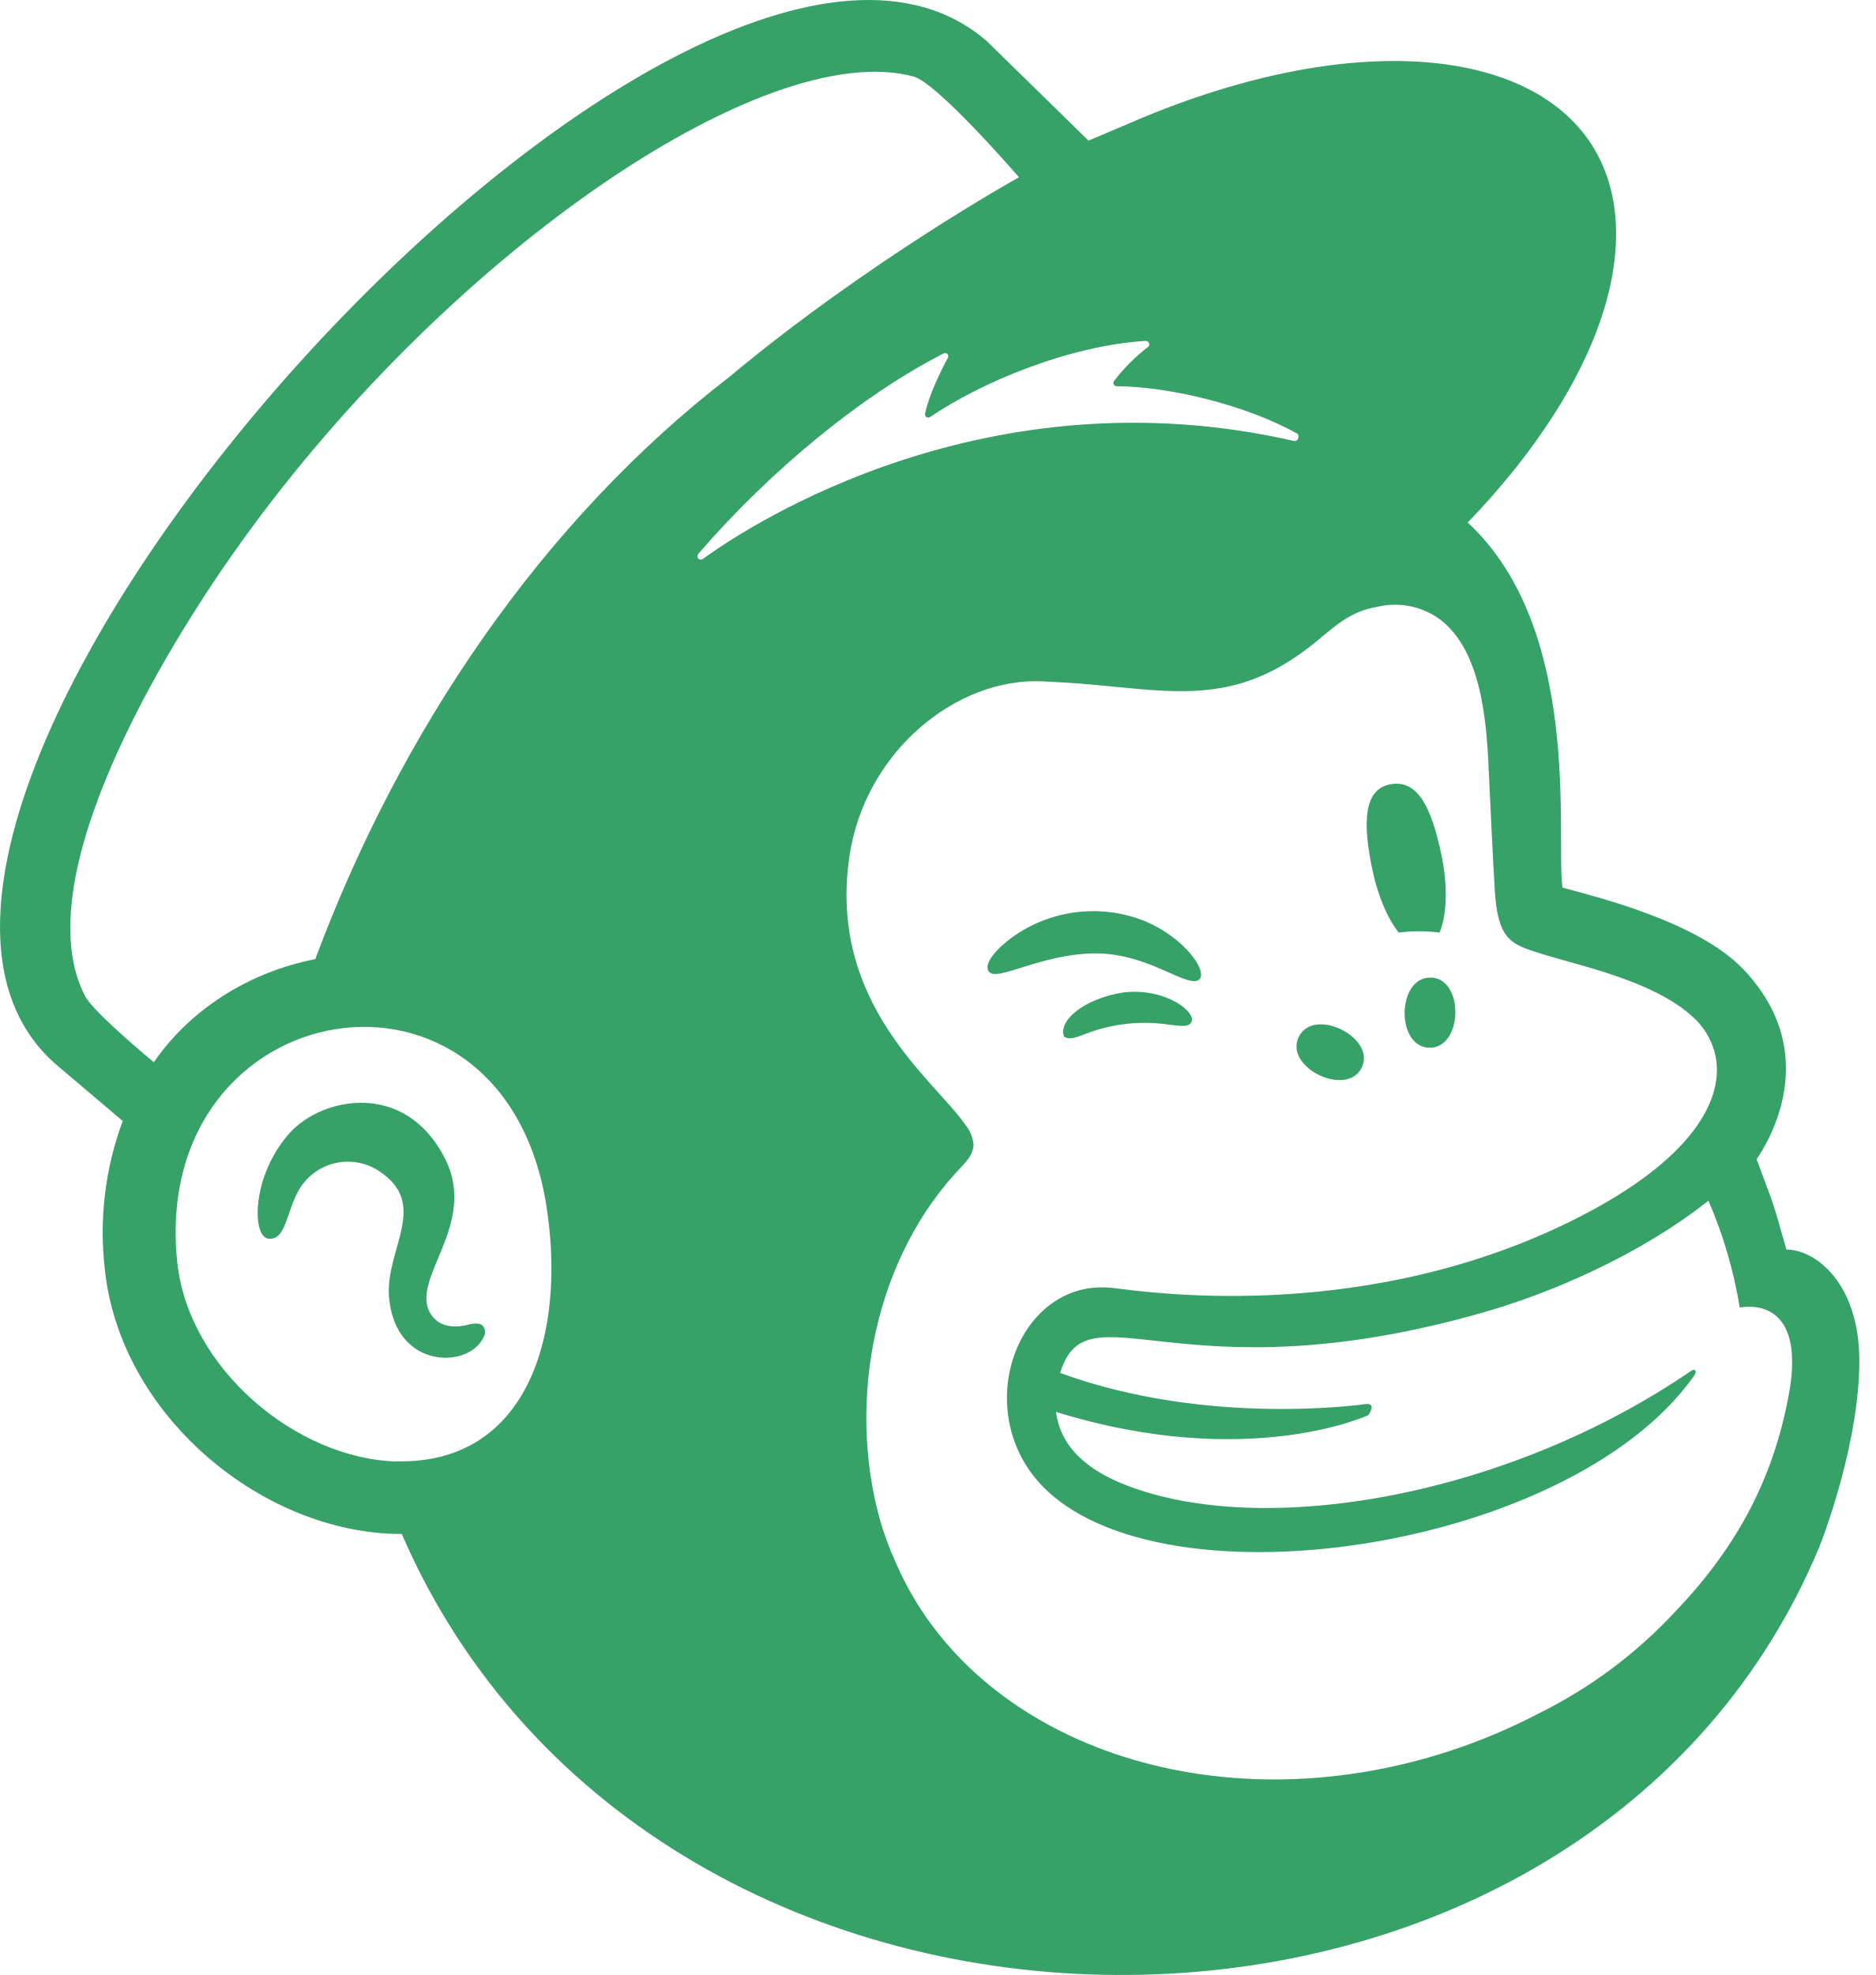
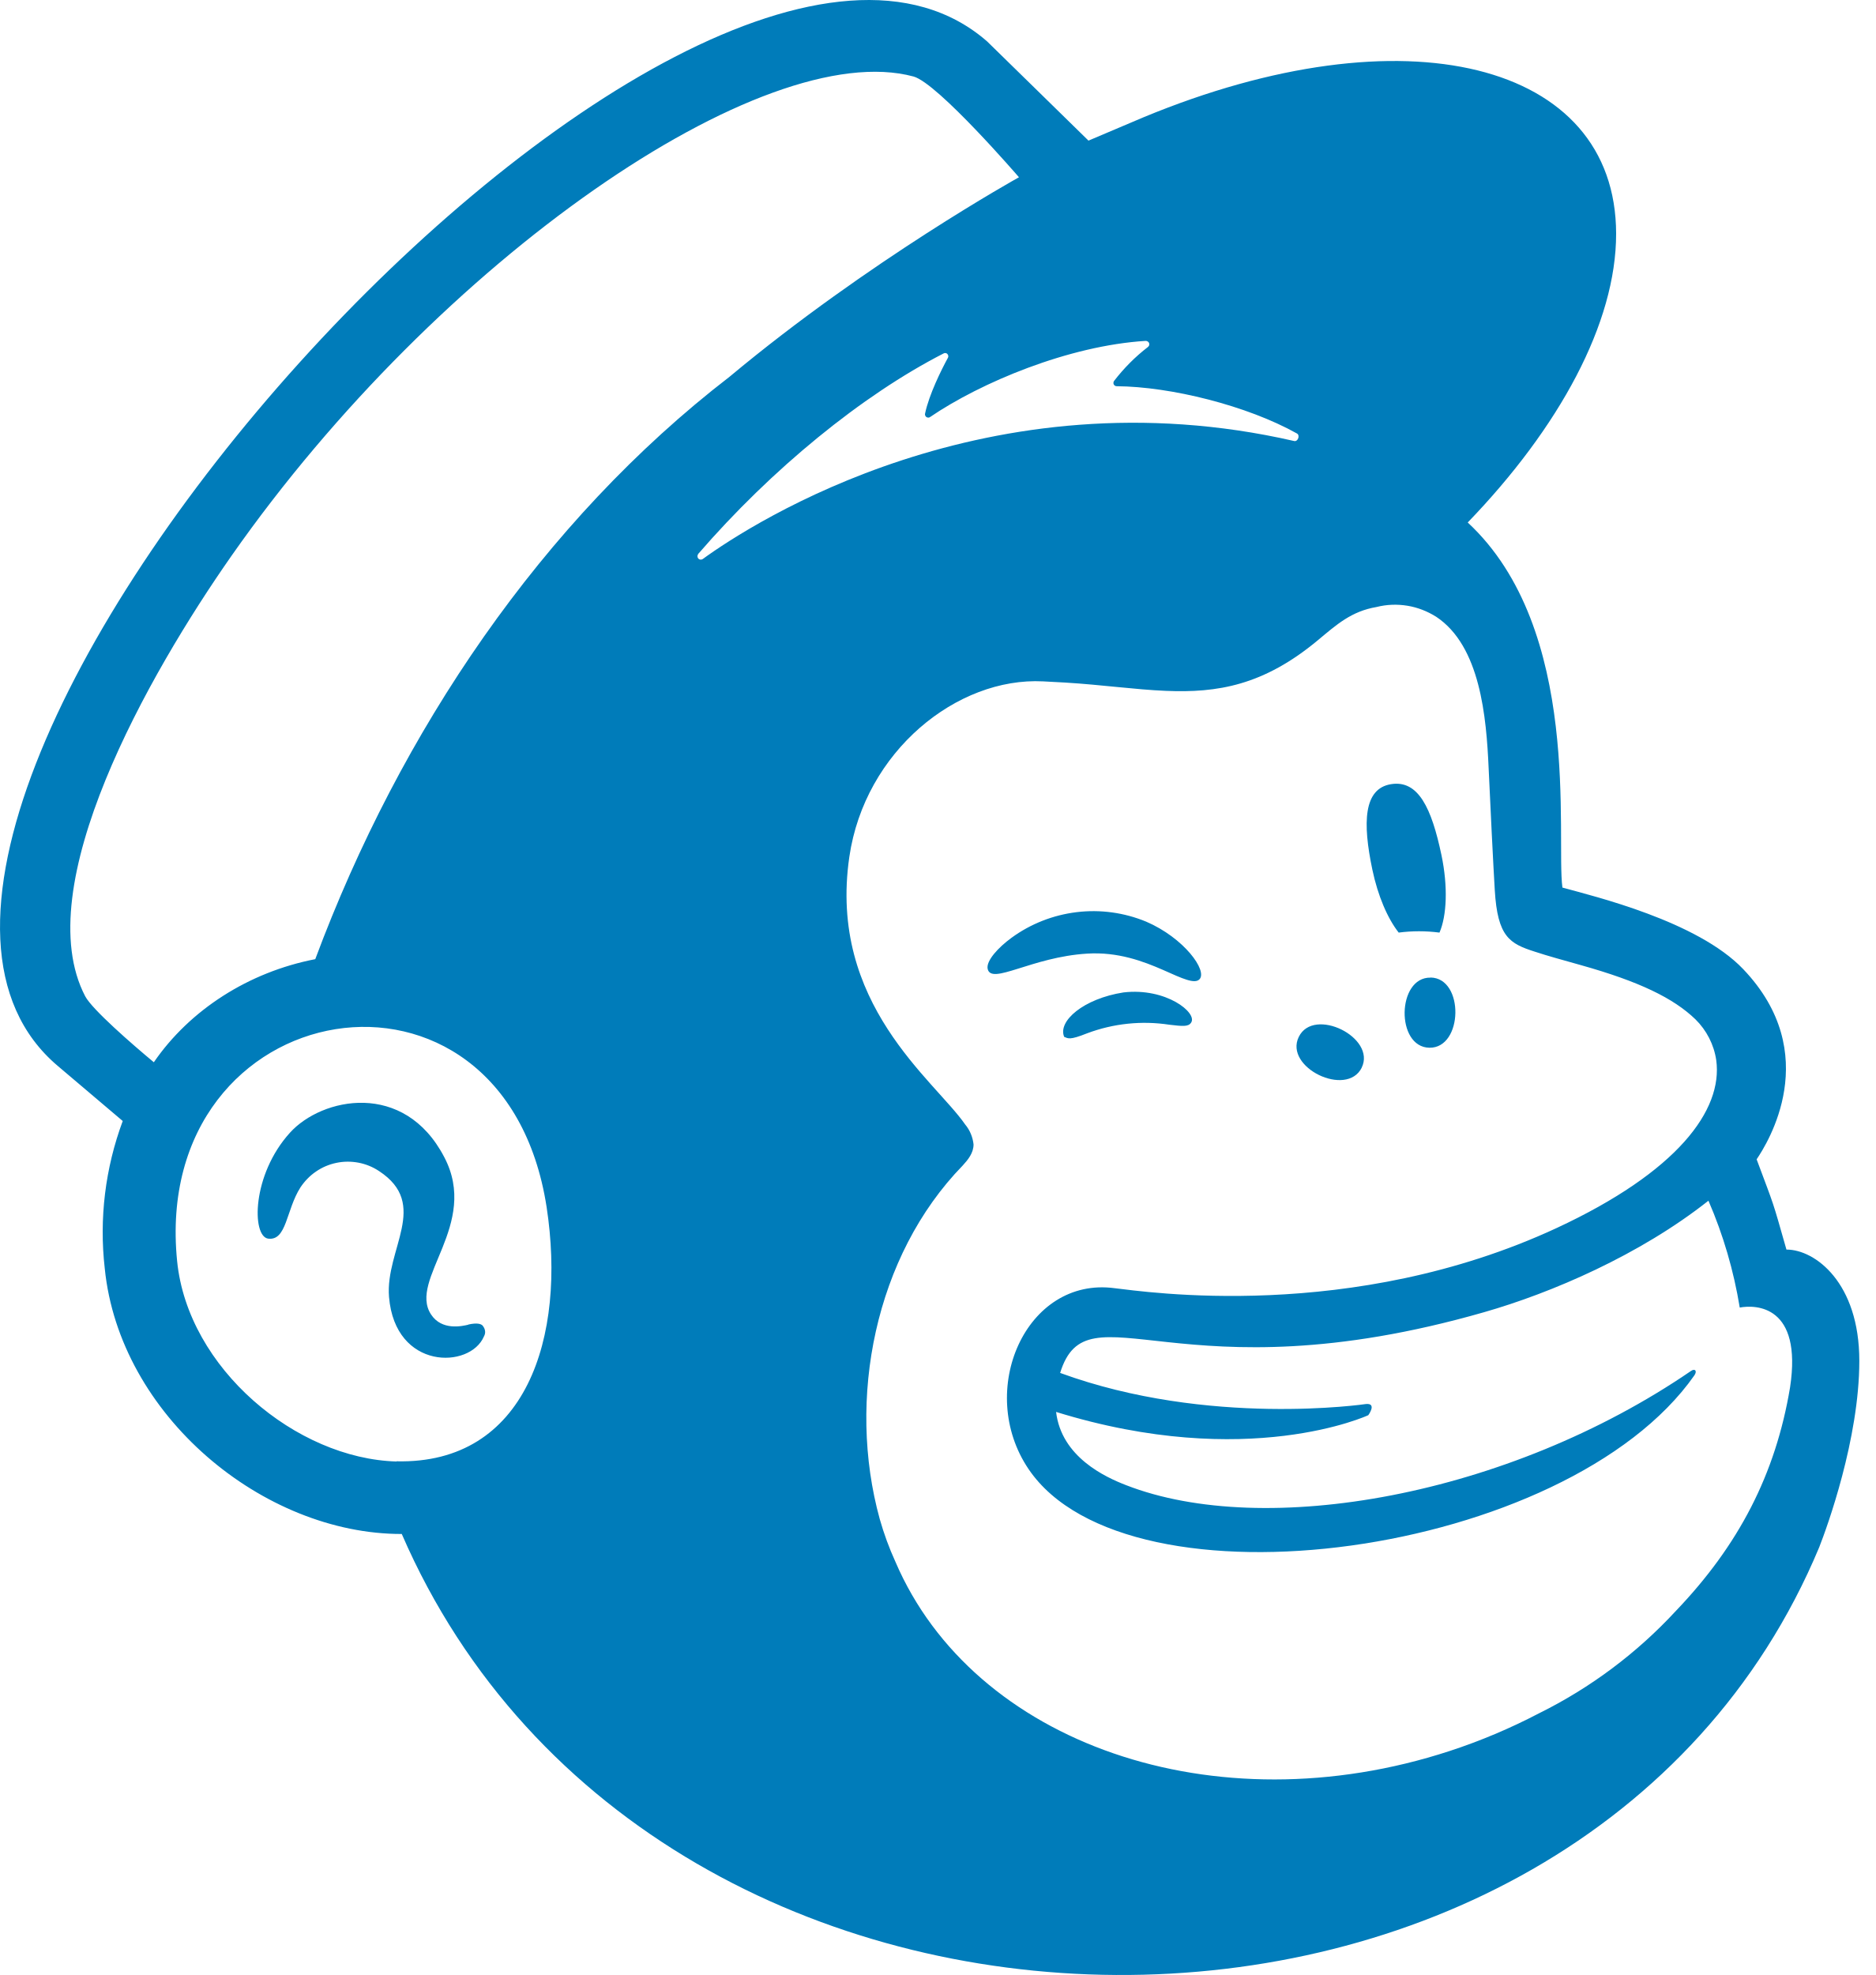
<svg xmlns="http://www.w3.org/2000/svg" width="19" height="20" viewBox="0 0 19 20" fill="none">
-   <path d="M14.165 9.444C14.302 9.426 14.441 9.426 14.579 9.444C14.653 9.273 14.666 8.979 14.599 8.659C14.499 8.184 14.365 7.896 14.088 7.941C13.81 7.986 13.799 8.33 13.899 8.806C13.955 9.073 14.054 9.302 14.166 9.444H14.165ZM11.779 9.822C11.978 9.911 12.099 9.967 12.148 9.917C12.232 9.83 11.992 9.498 11.608 9.333C11.385 9.241 11.143 9.208 10.904 9.237C10.666 9.266 10.438 9.355 10.244 9.497C10.111 9.594 9.985 9.73 10.003 9.812C10.041 9.978 10.449 9.691 11.01 9.657C11.322 9.637 11.58 9.735 11.779 9.822V9.822ZM11.378 10.05C10.974 10.113 10.71 10.341 10.778 10.5C10.818 10.515 10.83 10.536 11.01 10.464C11.276 10.364 11.563 10.334 11.844 10.377C11.974 10.392 12.036 10.4 12.064 10.355C12.129 10.256 11.809 9.999 11.378 10.05H11.378ZM13.791 10.812C13.941 10.506 13.305 10.191 13.154 10.5C13.002 10.809 13.64 11.118 13.792 10.811L13.791 10.812ZM14.488 9.9C14.147 9.894 14.134 10.604 14.477 10.61C14.819 10.615 14.832 9.905 14.489 9.899L14.488 9.9ZM4.742 13.415C4.684 13.428 4.475 13.479 4.365 13.31C4.133 12.954 4.86 12.402 4.499 11.717C4.093 10.938 3.259 11.114 2.937 11.47C2.549 11.897 2.549 12.518 2.715 12.543C2.905 12.568 2.896 12.254 3.043 12.024C3.085 11.961 3.138 11.906 3.2 11.864C3.262 11.821 3.333 11.791 3.406 11.776C3.48 11.76 3.557 11.76 3.631 11.774C3.705 11.788 3.776 11.817 3.839 11.859C4.355 12.197 3.9 12.65 3.94 13.134C4.002 13.877 4.761 13.863 4.901 13.534C4.91 13.518 4.915 13.5 4.913 13.481C4.911 13.463 4.904 13.445 4.893 13.431C4.894 13.47 4.923 13.373 4.743 13.413L4.742 13.415ZM18.093 12.654C17.944 12.132 17.979 12.244 17.791 11.74C17.901 11.577 18.473 10.671 17.655 9.814C17.191 9.327 16.145 9.077 15.824 8.988C15.757 8.48 16.031 6.373 14.865 5.291C15.791 4.331 16.369 3.273 16.368 2.366C16.365 0.622 14.223 0.094 11.583 1.187L11.024 1.424C11.021 1.422 10.012 0.432 9.997 0.419C6.988 -2.205 -2.423 8.254 0.586 10.795L1.243 11.352C1.066 11.828 1.003 12.34 1.061 12.845C1.21 14.332 2.664 15.536 4.069 15.534C6.64 21.461 16.002 21.471 18.425 15.668C18.503 15.469 18.831 14.572 18.831 13.78C18.831 12.988 18.382 12.654 18.095 12.654H18.093ZM4.017 14.8C3.001 14.772 1.903 13.857 1.794 12.772C1.519 10.041 5.102 9.419 5.536 12.223C5.738 13.543 5.328 14.829 4.016 14.798L4.017 14.8ZM3.193 9.713C2.517 9.844 1.922 10.227 1.558 10.757C1.34 10.576 0.934 10.223 0.863 10.089C0.284 8.982 1.498 6.837 2.347 5.625C4.445 2.63 7.731 0.364 9.253 0.775C9.501 0.845 10.32 1.795 10.32 1.795C10.32 1.795 8.799 2.638 7.389 3.815C5.489 5.278 4.053 7.405 3.193 9.713ZM13.834 14.218C13.834 14.218 12.242 14.454 10.737 13.903C11.014 13.005 11.94 14.175 15.031 13.288C15.713 13.093 16.607 12.709 17.303 12.159C17.453 12.505 17.559 12.868 17.62 13.241C17.783 13.211 18.255 13.217 18.13 14.047C17.983 14.932 17.607 15.65 16.975 16.311C16.58 16.739 16.11 17.091 15.587 17.35C15.296 17.502 14.993 17.63 14.681 17.732C12.298 18.511 9.857 17.654 9.069 15.816C9.005 15.676 8.952 15.531 8.91 15.383C8.575 14.171 8.86 12.717 9.75 11.803C9.804 11.744 9.86 11.676 9.86 11.589C9.852 11.515 9.823 11.444 9.775 11.387C9.463 10.936 8.385 10.166 8.602 8.677C8.758 7.608 9.693 6.855 10.565 6.9L10.788 6.912C11.165 6.935 11.495 6.983 11.807 6.996C12.328 7.018 12.796 6.943 13.35 6.481C13.537 6.325 13.687 6.19 13.941 6.147C14.043 6.121 14.149 6.117 14.254 6.134C14.358 6.151 14.457 6.19 14.546 6.246C14.992 6.542 15.054 7.259 15.077 7.783C15.09 8.082 15.126 8.807 15.139 9.014C15.167 9.489 15.291 9.556 15.544 9.637C15.687 9.684 15.819 9.719 16.013 9.774C16.601 9.939 16.948 10.107 17.171 10.322C17.284 10.433 17.359 10.579 17.382 10.736C17.451 11.242 16.989 11.867 15.765 12.436C13.684 13.401 11.592 13.079 11.289 13.045C10.391 12.924 9.88 14.084 10.418 14.878C11.426 16.366 15.87 15.769 17.161 13.927C17.191 13.882 17.166 13.856 17.128 13.882C15.268 15.155 12.805 15.584 11.406 15.04C11.193 14.958 10.75 14.754 10.696 14.298C12.638 14.899 13.858 14.331 13.858 14.331C13.858 14.331 13.949 14.207 13.834 14.218V14.218ZM7.069 5.612C7.814 4.75 8.733 4.001 9.555 3.58C9.562 3.576 9.569 3.574 9.576 3.575C9.583 3.576 9.59 3.579 9.595 3.585C9.6 3.59 9.603 3.596 9.604 3.603C9.605 3.611 9.604 3.618 9.6 3.624C9.535 3.743 9.409 3.996 9.369 4.188C9.367 4.194 9.368 4.201 9.37 4.207C9.373 4.214 9.377 4.219 9.382 4.223C9.388 4.227 9.395 4.229 9.402 4.229C9.408 4.229 9.415 4.227 9.42 4.223C9.932 3.874 10.823 3.5 11.603 3.452C11.611 3.452 11.618 3.454 11.624 3.458C11.63 3.462 11.635 3.467 11.638 3.474C11.64 3.481 11.64 3.489 11.639 3.496C11.636 3.503 11.632 3.509 11.626 3.514C11.497 3.613 11.382 3.729 11.283 3.858C11.279 3.863 11.277 3.869 11.277 3.875C11.276 3.881 11.277 3.887 11.28 3.893C11.283 3.898 11.287 3.903 11.292 3.906C11.297 3.909 11.303 3.911 11.309 3.911C11.857 3.915 12.63 4.107 13.136 4.39C13.169 4.409 13.145 4.475 13.107 4.466C10.009 3.756 7.624 5.292 7.116 5.662C7.109 5.666 7.101 5.668 7.093 5.667C7.085 5.666 7.078 5.662 7.072 5.656C7.067 5.65 7.064 5.642 7.064 5.634C7.063 5.626 7.066 5.618 7.071 5.612L7.069 5.612Z" fill="#37A268" />
+   <path d="M14.165 9.444C14.302 9.426 14.441 9.426 14.579 9.444C14.653 9.273 14.666 8.979 14.599 8.659C14.499 8.184 14.365 7.896 14.088 7.941C13.81 7.986 13.799 8.33 13.899 8.806C13.955 9.073 14.054 9.302 14.166 9.444H14.165ZM11.779 9.822C11.978 9.911 12.099 9.967 12.148 9.917C12.232 9.83 11.992 9.498 11.608 9.333C11.385 9.241 11.143 9.208 10.904 9.237C10.666 9.266 10.438 9.355 10.244 9.497C10.111 9.594 9.985 9.73 10.003 9.812C10.041 9.978 10.449 9.691 11.01 9.657C11.322 9.637 11.58 9.735 11.779 9.822V9.822ZM11.378 10.05C10.974 10.113 10.71 10.341 10.778 10.5C10.818 10.515 10.83 10.536 11.01 10.464C11.276 10.364 11.563 10.334 11.844 10.377C11.974 10.392 12.036 10.4 12.064 10.355C12.129 10.256 11.809 9.999 11.378 10.05H11.378ZM13.791 10.812C13.941 10.506 13.305 10.191 13.154 10.5C13.002 10.809 13.64 11.118 13.792 10.811L13.791 10.812ZM14.488 9.9C14.147 9.894 14.134 10.604 14.477 10.61C14.819 10.615 14.832 9.905 14.489 9.899L14.488 9.9ZM4.742 13.415C4.684 13.428 4.475 13.479 4.365 13.31C4.133 12.954 4.86 12.402 4.499 11.717C4.093 10.938 3.259 11.114 2.937 11.47C2.549 11.897 2.549 12.518 2.715 12.543C2.905 12.568 2.896 12.254 3.043 12.024C3.085 11.961 3.138 11.906 3.2 11.864C3.262 11.821 3.333 11.791 3.406 11.776C3.48 11.76 3.557 11.76 3.631 11.774C3.705 11.788 3.776 11.817 3.839 11.859C4.355 12.197 3.9 12.65 3.94 13.134C4.002 13.877 4.761 13.863 4.901 13.534C4.91 13.518 4.915 13.5 4.913 13.481C4.911 13.463 4.904 13.445 4.893 13.431C4.894 13.47 4.923 13.373 4.743 13.413L4.742 13.415ZM18.093 12.654C17.944 12.132 17.979 12.244 17.791 11.74C17.901 11.577 18.473 10.671 17.655 9.814C17.191 9.327 16.145 9.077 15.824 8.988C15.757 8.48 16.031 6.373 14.865 5.291C15.791 4.331 16.369 3.273 16.368 2.366C16.365 0.622 14.223 0.094 11.583 1.187L11.024 1.424C11.021 1.422 10.012 0.432 9.997 0.419C6.988 -2.205 -2.423 8.254 0.586 10.795L1.243 11.352C1.066 11.828 1.003 12.34 1.061 12.845C1.21 14.332 2.664 15.536 4.069 15.534C6.64 21.461 16.002 21.471 18.425 15.668C18.503 15.469 18.831 14.572 18.831 13.78C18.831 12.988 18.382 12.654 18.095 12.654H18.093ZM4.017 14.8C3.001 14.772 1.903 13.857 1.794 12.772C1.519 10.041 5.102 9.419 5.536 12.223C5.738 13.543 5.328 14.829 4.016 14.798L4.017 14.8ZM3.193 9.713C2.517 9.844 1.922 10.227 1.558 10.757C1.34 10.576 0.934 10.223 0.863 10.089C0.284 8.982 1.498 6.837 2.347 5.625C4.445 2.63 7.731 0.364 9.253 0.775C9.501 0.845 10.32 1.795 10.32 1.795C10.32 1.795 8.799 2.638 7.389 3.815C5.489 5.278 4.053 7.405 3.193 9.713ZM13.834 14.218C13.834 14.218 12.242 14.454 10.737 13.903C11.014 13.005 11.94 14.175 15.031 13.288C15.713 13.093 16.607 12.709 17.303 12.159C17.453 12.505 17.559 12.868 17.62 13.241C17.783 13.211 18.255 13.217 18.13 14.047C17.983 14.932 17.607 15.65 16.975 16.311C16.58 16.739 16.11 17.091 15.587 17.35C15.296 17.502 14.993 17.63 14.681 17.732C12.298 18.511 9.857 17.654 9.069 15.816C9.005 15.676 8.952 15.531 8.91 15.383C8.575 14.171 8.86 12.717 9.75 11.803C9.804 11.744 9.86 11.676 9.86 11.589C9.852 11.515 9.823 11.444 9.775 11.387C9.463 10.936 8.385 10.166 8.602 8.677C8.758 7.608 9.693 6.855 10.565 6.9L10.788 6.912C11.165 6.935 11.495 6.983 11.807 6.996C12.328 7.018 12.796 6.943 13.35 6.481C13.537 6.325 13.687 6.19 13.941 6.147C14.043 6.121 14.149 6.117 14.254 6.134C14.358 6.151 14.457 6.19 14.546 6.246C14.992 6.542 15.054 7.259 15.077 7.783C15.09 8.082 15.126 8.807 15.139 9.014C15.167 9.489 15.291 9.556 15.544 9.637C15.687 9.684 15.819 9.719 16.013 9.774C16.601 9.939 16.948 10.107 17.171 10.322C17.284 10.433 17.359 10.579 17.382 10.736C17.451 11.242 16.989 11.867 15.765 12.436C13.684 13.401 11.592 13.079 11.289 13.045C10.391 12.924 9.88 14.084 10.418 14.878C11.426 16.366 15.87 15.769 17.161 13.927C17.191 13.882 17.166 13.856 17.128 13.882C15.268 15.155 12.805 15.584 11.406 15.04C11.193 14.958 10.75 14.754 10.696 14.298C12.638 14.899 13.858 14.331 13.858 14.331C13.858 14.331 13.949 14.207 13.834 14.218V14.218ZM7.069 5.612C7.814 4.75 8.733 4.001 9.555 3.58C9.562 3.576 9.569 3.574 9.576 3.575C9.583 3.576 9.59 3.579 9.595 3.585C9.6 3.59 9.603 3.596 9.604 3.603C9.605 3.611 9.604 3.618 9.6 3.624C9.535 3.743 9.409 3.996 9.369 4.188C9.367 4.194 9.368 4.201 9.37 4.207C9.373 4.214 9.377 4.219 9.382 4.223C9.388 4.227 9.395 4.229 9.402 4.229C9.408 4.229 9.415 4.227 9.42 4.223C9.932 3.874 10.823 3.5 11.603 3.452C11.611 3.452 11.618 3.454 11.624 3.458C11.63 3.462 11.635 3.467 11.638 3.474C11.64 3.481 11.64 3.489 11.639 3.496C11.636 3.503 11.632 3.509 11.626 3.514C11.497 3.613 11.382 3.729 11.283 3.858C11.279 3.863 11.277 3.869 11.277 3.875C11.276 3.881 11.277 3.887 11.28 3.893C11.283 3.898 11.287 3.903 11.292 3.906C11.297 3.909 11.303 3.911 11.309 3.911C11.857 3.915 12.63 4.107 13.136 4.39C13.169 4.409 13.145 4.475 13.107 4.466C10.009 3.756 7.624 5.292 7.116 5.662C7.109 5.666 7.101 5.668 7.093 5.667C7.085 5.666 7.078 5.662 7.072 5.656C7.067 5.65 7.064 5.642 7.064 5.634C7.063 5.626 7.066 5.618 7.071 5.612L7.069 5.612Z" fill="#007CBA" />
</svg>
